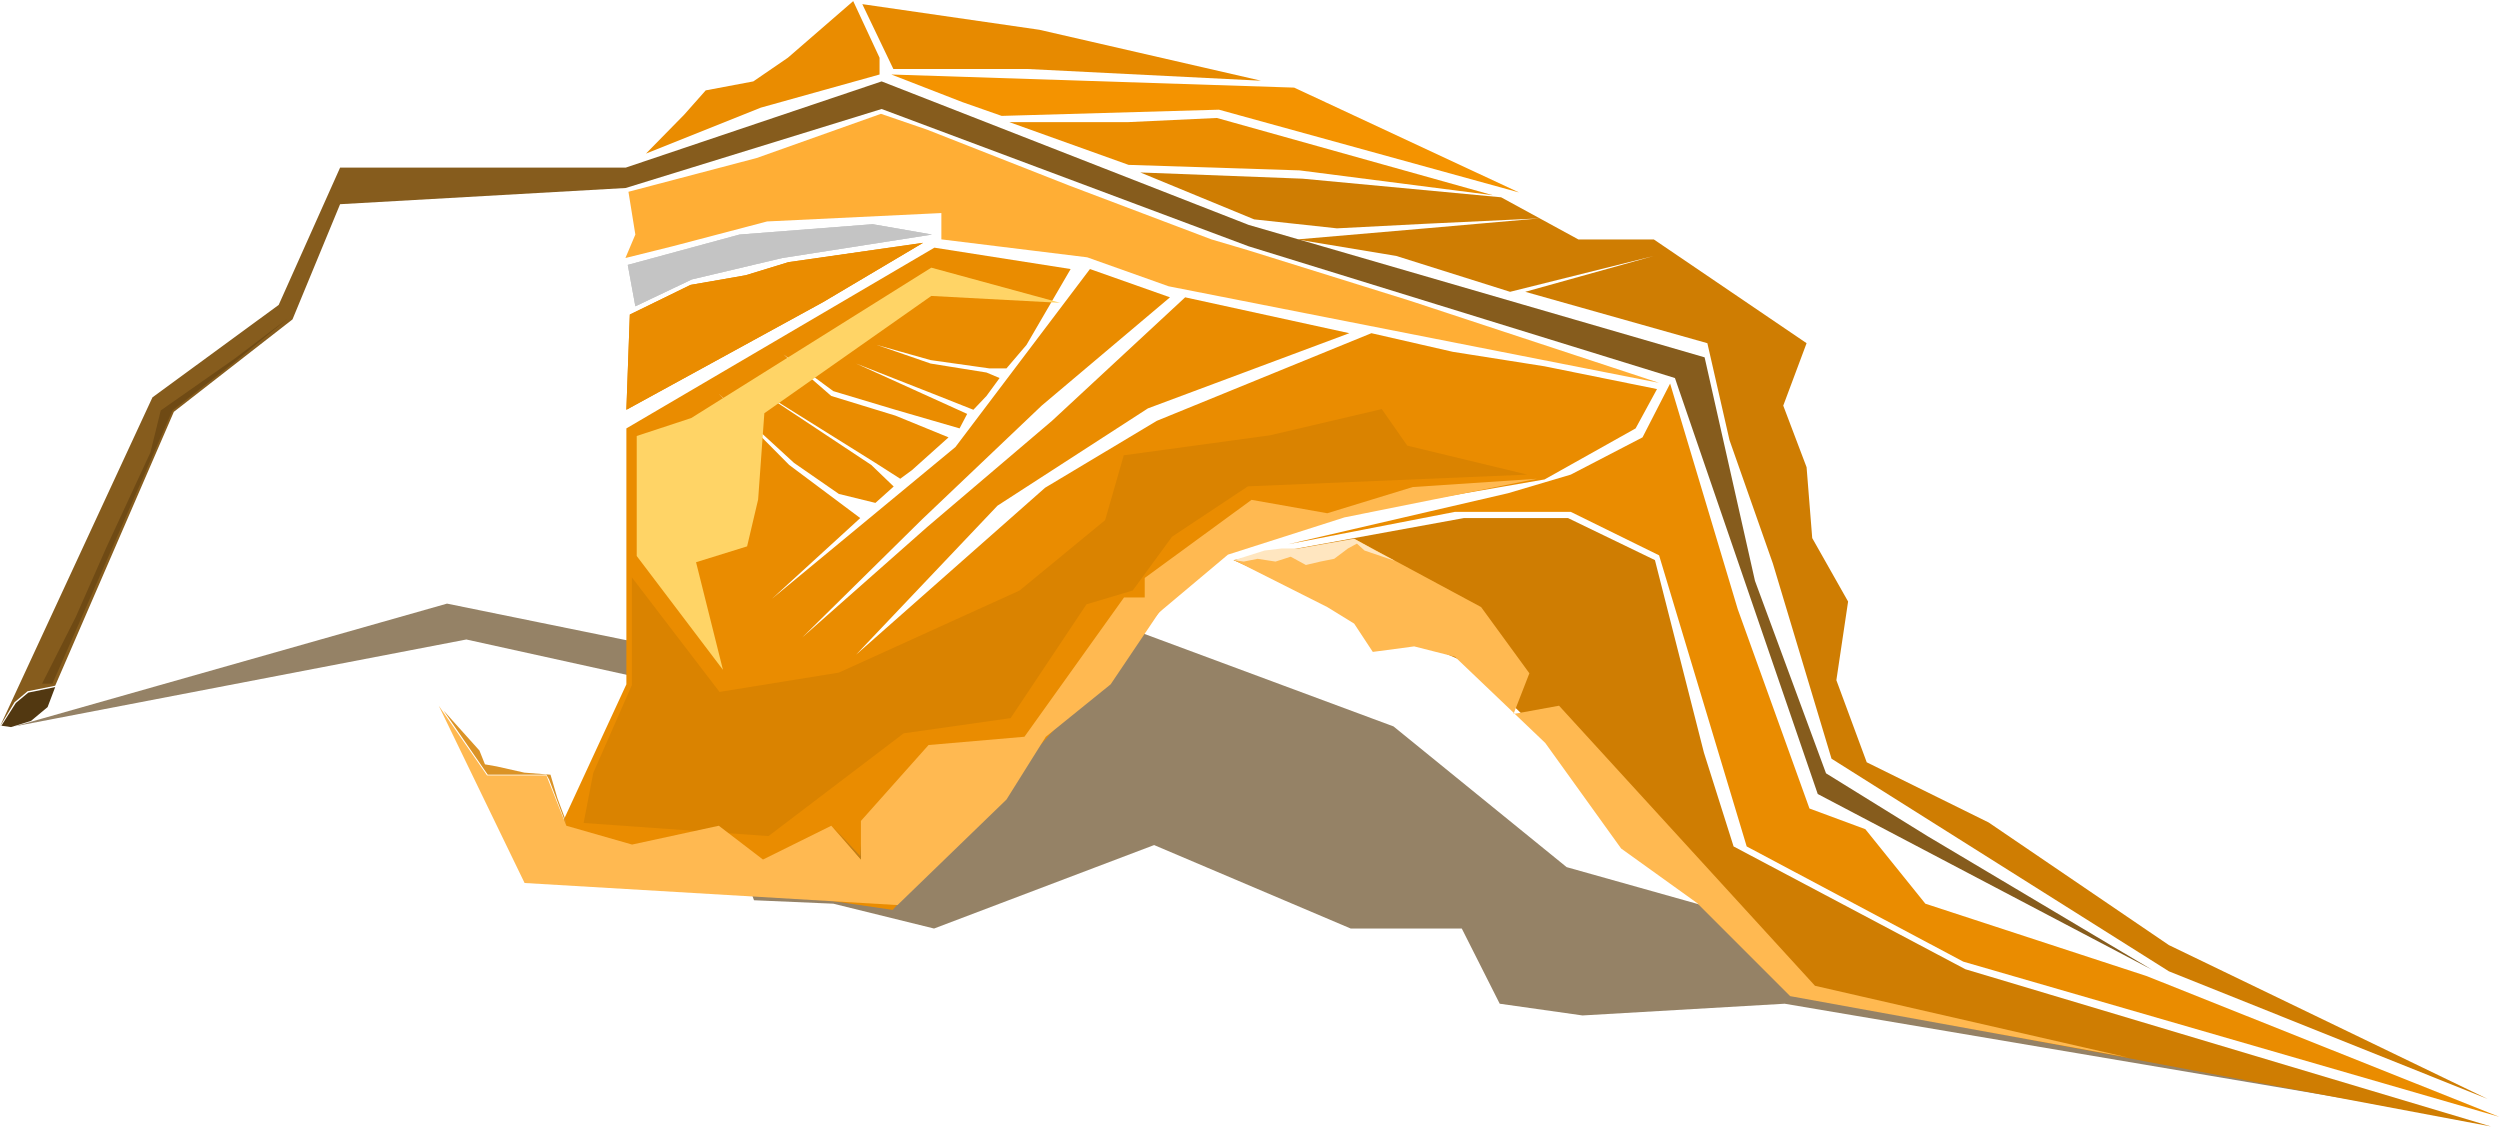
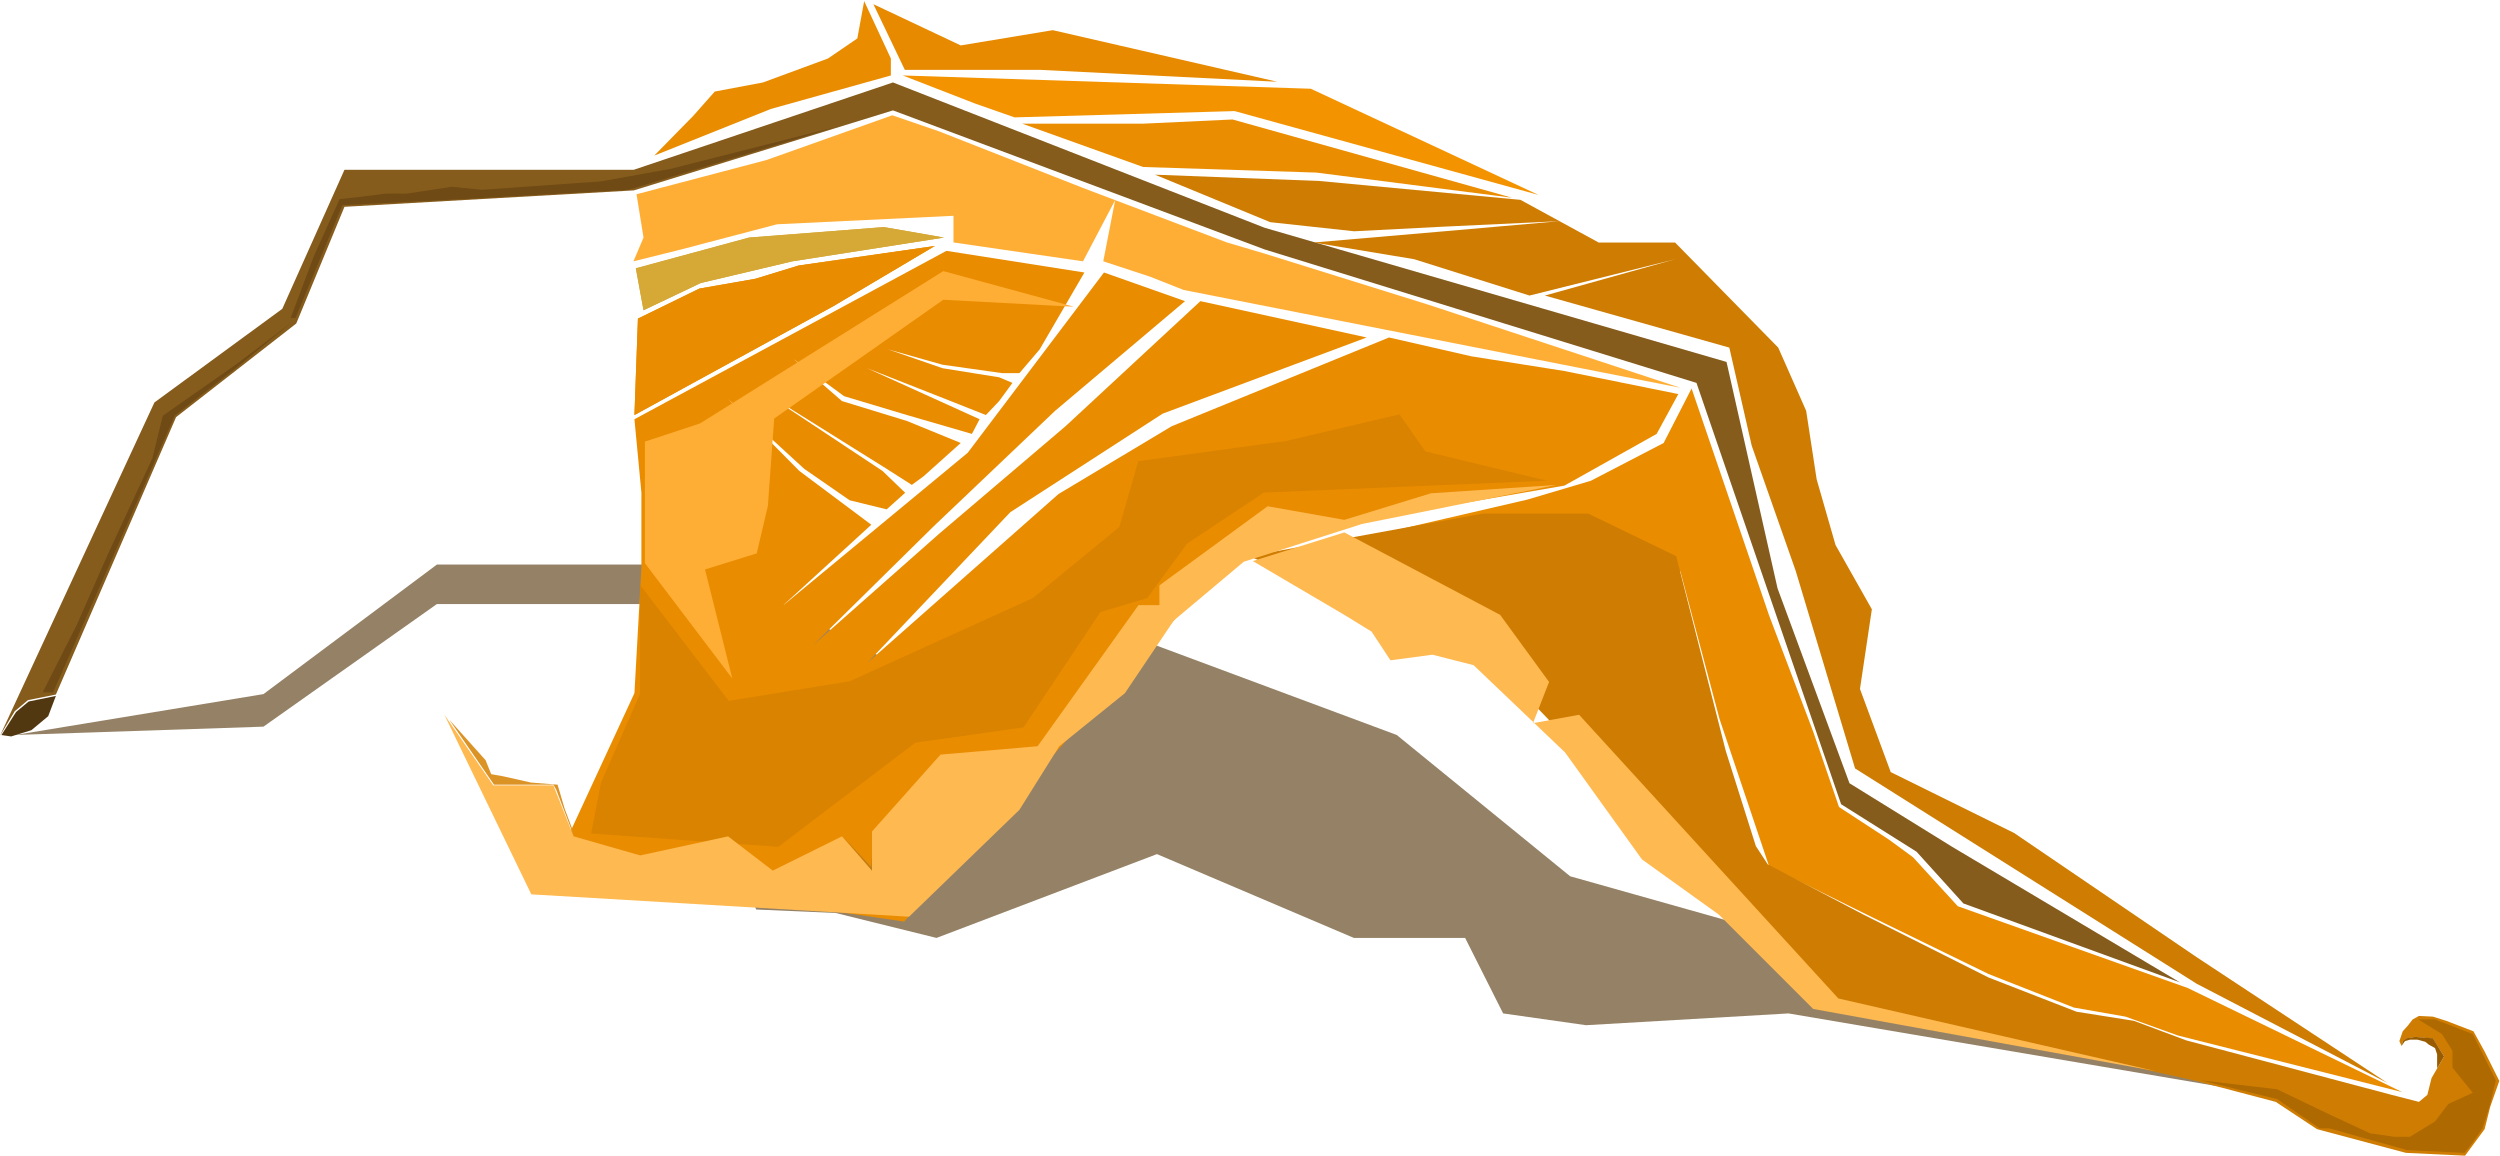
- <svg xmlns="http://www.w3.org/2000/svg" width="1812" height="817" viewBox="0 0 1812 817" fill="none">
-   <path d="M731 520.5L808 451.5L1010 526.5L1135.5 628.5L1781 810L1293.5 727.5L1147 736L1087 727.5L1059.5 673H979L836.5 612.5L677 673L604 655L546.5 652.5L490 497L338 463.5L10.5 526.5L324 437.5L731 520.5Z" fill="#4F2F00" fill-opacity="0.6" />
-   <path d="M0 526.5L110.5 288L202 221L246.499 121.5L453.499 121.5L638.999 59L904.999 163L1235.5 259L1272 421L1323.5 560.5L1397 606L1560 703L1317.5 575.5L1214 273.999L904.999 178.519L638.999 78.999L453.499 136.259L246.499 148L212 231.5L126 298.5L40 497L20 501L10.5 509L0 526.5Z" fill="#865C1D" />
+ <svg xmlns="http://www.w3.org/2000/svg" width="1789" height="827" viewBox="0 0 1789 827" fill="none">
+   <path d="M723.565 519.993L799.716 451.587L999.492 525.941L1123.61 627.063L1762 807L1279.87 725.21L1134.98 733.637L1075.64 725.21L1048.45 671.18H968.833L827.903 611.2L670.159 671.18L597.963 653.335L541.097 650.856L485.219 496.695L494.614 432.255H312.641L188.523 519.993L11 525.941L188.523 496.695L312.641 404H506.977L723.565 519.993Z" fill="#4F2F00" fill-opacity="0.6" />
+   <path d="M0 526.5L110.5 288L202 221L246.499 121.5L453.499 121.5L638.999 59L904.999 163L1235.5 259L1272 421L1323.5 560.5L1397 606L1560 703L1405 646.5L1371.5 609.5L1317.5 575.5L1214 273.999L904.999 178.519L638.999 78.999L453.499 136.259L246.499 148L212 231.5L126 298.5L40 497L20 501L10.5 509L0 526.5Z" fill="#865C1D" />
  <path d="M20.5 502L40 498L34.5 512.5L22.5 522.5L8 527L1 526L11.5 509.5L20.5 502Z" fill="#523811" />
-   <path d="M511.5 65.5L546 59L571.031 41.851L618.403 0.805L637.5 41.851L637.5 54L551.5 78L468.196 111.332L496 83L511.5 65.5Z" fill="#EA8C00" />
-   <path d="M753.361 21.585L914 58.5L744.5 50L647.5 50L625 3L753.361 21.585Z" fill="#E78A00" />
+   <path d="M511.5 65.5L546 59L592.5 41.851L613.5 27.5L618.403 0.805L637.5 41.851L637.5 54L551.5 78L468.196 111.332L496 83L511.5 65.5Z" fill="#EA8C00" />
+   <path d="M753.361 21.585L914 58.5L744.5 50L647.5 50L625 3L687.5 32.5L753.361 21.585Z" fill="#E78A00" />
  <path d="M882.001 85.501L1082 141.502L942 123.5L818 119.5L731.5 88.5L818 88.5L882.001 85.501Z" fill="#EB8D00" />
  <path d="M938 63.5L1101 139.5L883.5 79.5L726 84L697.5 74L646 54L938 63.5Z" fill="#F49300" />
-   <path d="M455.5 139L548.5 114.5L638.5 82.5L672 94L775 134.5L878 173.5L905 181.5L1022 218L1202.5 277.5L847 207.5L788 186.5L682.307 173.5V154.42L556 160.5L487.5 178.5L453.307 187L460.5 170L455.5 139Z" fill="#FFAE35" />
-   <path d="M455 192L536 170L632.5 162.5L675.5 170L567 187L501.5 202.5L460.5 222L455 192Z" fill="#C4C4C4" />
-   <path d="M455 192L536 170L632.5 162.5L675.5 170L567 187L501.5 202.5L460.5 222L455 192Z" fill="#C4C4C4" />
+   <path d="M455.5 139L548.5 114.5L638.5 82.5L672 94L775 134.5L878 173.5L905 181.5L1022 218L1202.5 277.5L847 207.5L823 198L789.5 187L798 143.209L775 187L682.307 173.5V154.42L556 160.5L487.5 178.5L453.307 187L460.5 170L455.5 139Z" fill="#FFAE35" />
+   <path d="M455 192L536 170L632.5 162.5L675.5 170L567 187L501.5 202.5L460.5 222L455 192Z" fill="#D6A835" />
+   <path d="M455 192L536 170L632.5 162.5L675.5 170L567 187L501.5 202.5L460.5 222L455 192Z" fill="#D6A835" />
  <path d="M456.5 228L500.5 206.5L540.5 199.5L571.5 190L669 176L596.5 219L528 256.5L454 297L456.5 228Z" fill="#EA8C00" />
  <path d="M456.5 228L500.5 206.5L540.5 199.5L571.5 190L669 176L596.5 219L528 256.5L454 297L456.5 228Z" fill="#EA8C00" />
-   <path d="M677.259 179.507L776 195L744 250L729.5 267H717L674.5 261L635.5 250L674.5 263.5L715 270L724.5 274L715 287L705.5 297L676.5 285.5L620.5 263.5L701 300L695.5 310.5L649 297L604 283.5L568 257L602.5 287L649 301.25L687.5 317L661 340.75L652.5 347L634.5 335.5L542.5 278L631.5 337L647.75 352.625L634.5 364.5L608 358L575.5 335.5L521 285.5L572 337L623.5 375.5L559.5 434L692.5 324L790 195L848 215.5L755 294L668.25 376.5L581.5 462L672 382L762.5 305L859 215.5L978 241.5L832 296L723 366.5L620.5 474.5L757.5 353.5L838.5 305L994 241.5L1053 255L1119.5 265.5L1201 282L1185.5 310.5L1119.5 347.5L983.5 371L874 406L647 659.5L395.5 622.5L454 496V310.5L677.259 179.507Z" fill="#EA8C00" />
+   <path d="M677.259 179.507L776 195L744 250L729.5 267H717L674.5 261L635.5 250L674.5 263.5L715 270L724.5 274L715 287L705.5 297L676.5 285.5L620.5 263.5L701 300L695.5 310.5L649 297L604 283.5L568 257L602.5 287L649 301.25L687.5 317L661 340.75L652.5 347L634.5 335.5L542.5 278L631.5 337L647.75 352.625L634.5 364.5L608 358L575.5 335.5L521 285.5L572 337L623.5 375.5L559.5 434L692.5 324L790 195L848 215.5L755 294L668.25 376.5L581.5 462L672 382L762.5 305L859 215.5L978 241.5L832 296L723 366.5L620.5 474.5L757.5 353.5L838.5 305L994 241.5L1053 255L1119.5 265.5L1201 282L1185.5 310.5L1119.5 347.5L983.5 371L874 406L647 659.5L395.5 622.5L454 496L459 406V352.625L454 300L677.259 179.507Z" fill="#EA8C00" />
  <path d="M321.5 515L347.5 544L351.5 554L360 555.5L380 560L399 561.5L404 578.5L410 594.5L410.5 598L398 565L396 561.5H353.5L321.5 515Z" fill="#DB9326" />
  <path d="M458 418.5L521.5 501.5L608 487.5L739 428L801 377L814.5 330L920.5 315.5L1001.5 296.5L1020 323L1107 344L904.5 352.5L849.5 389L821 428L787.5 438L732.5 520.5L655 531.5L557 606L423 596.5L430 560.204L458 496.5V418.5Z" fill="#DA8300" />
-   <path d="M933.5 394.5L1093 357.5L1138.5 344L1190.5 317L1210.5 278L1259.5 441.5L1311.5 586L1352 601L1395.5 655L1556 707.5L1811.5 809.5L1423 697L1266 613.5L1202.5 402.5L1138.5 371H1093H1054.5L933.5 394.5Z" fill="#EA8C00" />
-   <path d="M826.5 125L944 129.5L1088 143L1144 173.544H1198.69L1309.41 248.747L1292.5 294L1309.41 338.627L1313.5 390L1339.5 436L1331 493L1353 552.509L1441.35 596.116L1572 685L1803 796.5L1572 704L1327.48 549.899L1285 408.5L1253.54 319L1237.5 248.747L1105.5 211.5L1198.69 185.5L1094.5 211.5L1012 185.5L940 173.544L1033.5 165.5L1116 158.272L1032 162.25L969 165.5L909 159L826.5 125Z" fill="#CF7D02" />
-   <path d="M894 405.967L1061 375.5H1136.5L1199.5 405.967L1235 545.5L1256.5 613.5L1424.5 702.5L1805.5 816.467L1298.5 721L1101.5 516L1065.5 481.5L894 405.967Z" fill="#CF7D02" />
-   <path d="M894.5 406L981.5 390.5L1073.5 440L1108.5 488L1097 517.5L1130 511.5L1315.5 714.5L1542.5 766.5L1297.5 722L1230 654.5L1175 615L1120 538.5L1054.5 476L1025 468.5L995 472.5L981.5 452L962 440L894.5 406Z" fill="#FFB951" />
-   <path d="M894.5 406L916.506 399.031L929.006 397.531H941.506L981.5 390.5L997 399.031L1011 406.5L989 399.031L983.5 394L977 397.531L967.006 405.031L957.006 407.031L946.5 409.5L935.5 403.5L924.506 407.031L911.506 405.031L901.5 407.031L894.5 406Z" fill="#FFE6C0" />
-   <path d="M501 303L675 194L768.5 219.5L675 214.5L554 299.5L549.5 362L541.5 396L504.5 407.5L524 485.5L461.5 403V316L501 303Z" fill="#FFD466" />
+   <path d="M933.5 394.5L1093 357.5L1138.5 344L1190.5 317L1210.5 278L1266 440.5L1297.5 523.5L1316 577.5L1352 601L1369 613.5L1401 648.5L1565.5 707L1719 781.5L1558.5 741L1521 727.5L1484 721L1423 697L1340 656.5L1266 620L1230.5 514.5L1202.5 409L1138.5 371H1093H1054.5L933.5 394.5Z" fill="#EA8C00" />
+   <path d="M826.5 125L944 129.5L1088 143L1144 173.544H1198.69L1272.5 248.747L1292.5 294L1300 343L1313.5 390L1339.5 436L1331 493L1353 552.509L1441.35 596.116L1572 685L1708.5 775L1572 704L1327.48 549.899L1285 408.5L1253.54 319L1237.5 248.747L1105.5 211.5L1198.69 185.5L1094.5 211.5L1012 185.5L940 173.544L1033.5 165.5L1116 158.272L1032 162.25L969 165.5L909 159L826.5 125Z" fill="#CF7D02" />
+   <path d="M894 397.967L1061 367.5H1136.5L1199.5 397.967L1235 537.5L1256.5 605.5L1265 618.5L1333.5 654.5L1423 699.5L1486 724L1527 730.5L1564.5 744.5L1711.5 783.5L1731 788.5L1737 783.5L1740 771.5L1749 756L1741 743.25L1728 742L1721.75 743.25L1719.38 745.375L1718.5 748.5L1717 745L1719.38 738L1723 734L1726.5 729.5L1731 727L1741 727.5L1750.5 730.5L1770 738L1778 752.5L1788.5 773.5L1782 792L1778 808L1764 827L1721.75 825L1658 808L1628.5 788.5L1571.5 773.5L1298.5 713L1101.5 508L1065.5 473.5L894 397.967Z" fill="#CF7D02" />
+   <path d="M896.5 401.5L962 381L1073.5 440L1108.5 488L1097 517.5L1130 511.5L1315.5 714.5L1542.5 766.5L1297.5 722L1230 654.5L1175 615L1120 538.5L1054.5 476L1025 468.5L995 472.5L981.5 452L962 440L896.5 401.5Z" fill="#FFB951" />
+   <path d="M501 303L675 194L768.5 219.5L675 214.5L554 299.5L549.5 362L541.5 396L504.5 407.5L524 485.5L461.5 403V316L501 303Z" fill="#FFAE35" />
  <path d="M318 511.5L353 562H396L410.5 598.5L458.119 612.14L521 598.5L553 623L602.5 598.5L624 623V595L673 540L742.5 534L814.699 433.042H829.698V418.891L907.111 362.287L962 372L1024 353L1114 347L974.5 375L890 402L840 444L805 496L758 534L729.5 579.5L650.5 656L380.222 640L318 511.5Z" fill="#FFB951" />
  <path d="M604 599.5L623.5 620.5L624 612L624 623L604 599.5Z" fill="#BD7D1B" />
  <path d="M116.5 297.5L170 260L209 230.5L170 262.5L125 297.5L77 407L38 495.5H30.5L55 447L77 397L109 328L116.5 297.5Z" fill="#6F4A14" />
+   <path d="M345.001 135.793L430.001 129.792L480.001 120.792L597.5 91L450 135.793L360.001 140.824L331.001 142.494L245 146.792L211.5 227.499L208 227.499L224.5 183.499L243.001 142.493L258 140.824L276 138.545L291.09 138.545L323.256 133.652L345.001 135.793Z" fill="#6F4A14" />
+   <path d="M1747.5 740L1730.5 729.5H1742.5L1769.5 740L1786 773L1782 790L1776.5 807.5L1769.5 817.5L1763.5 825L1722.5 823L1667 807.5H1660L1629.5 786.5L1574.5 773L1629.5 779.5L1667 797.5L1696 811L1713.5 813.5H1724.5L1742.5 802.5L1752 790L1769.5 782L1755 764V752L1747.5 740Z" fill="#AE6900" />
+   <path d="M1719.5 745L1722 743L1728 742L1741 743L1749 756L1744 764.5V754.5L1742.5 750L1738 747.5L1735.5 745.5L1730 744H1724.5L1721 745L1718.5 748.5L1719.5 745Z" fill="#985B00" />
</svg>
